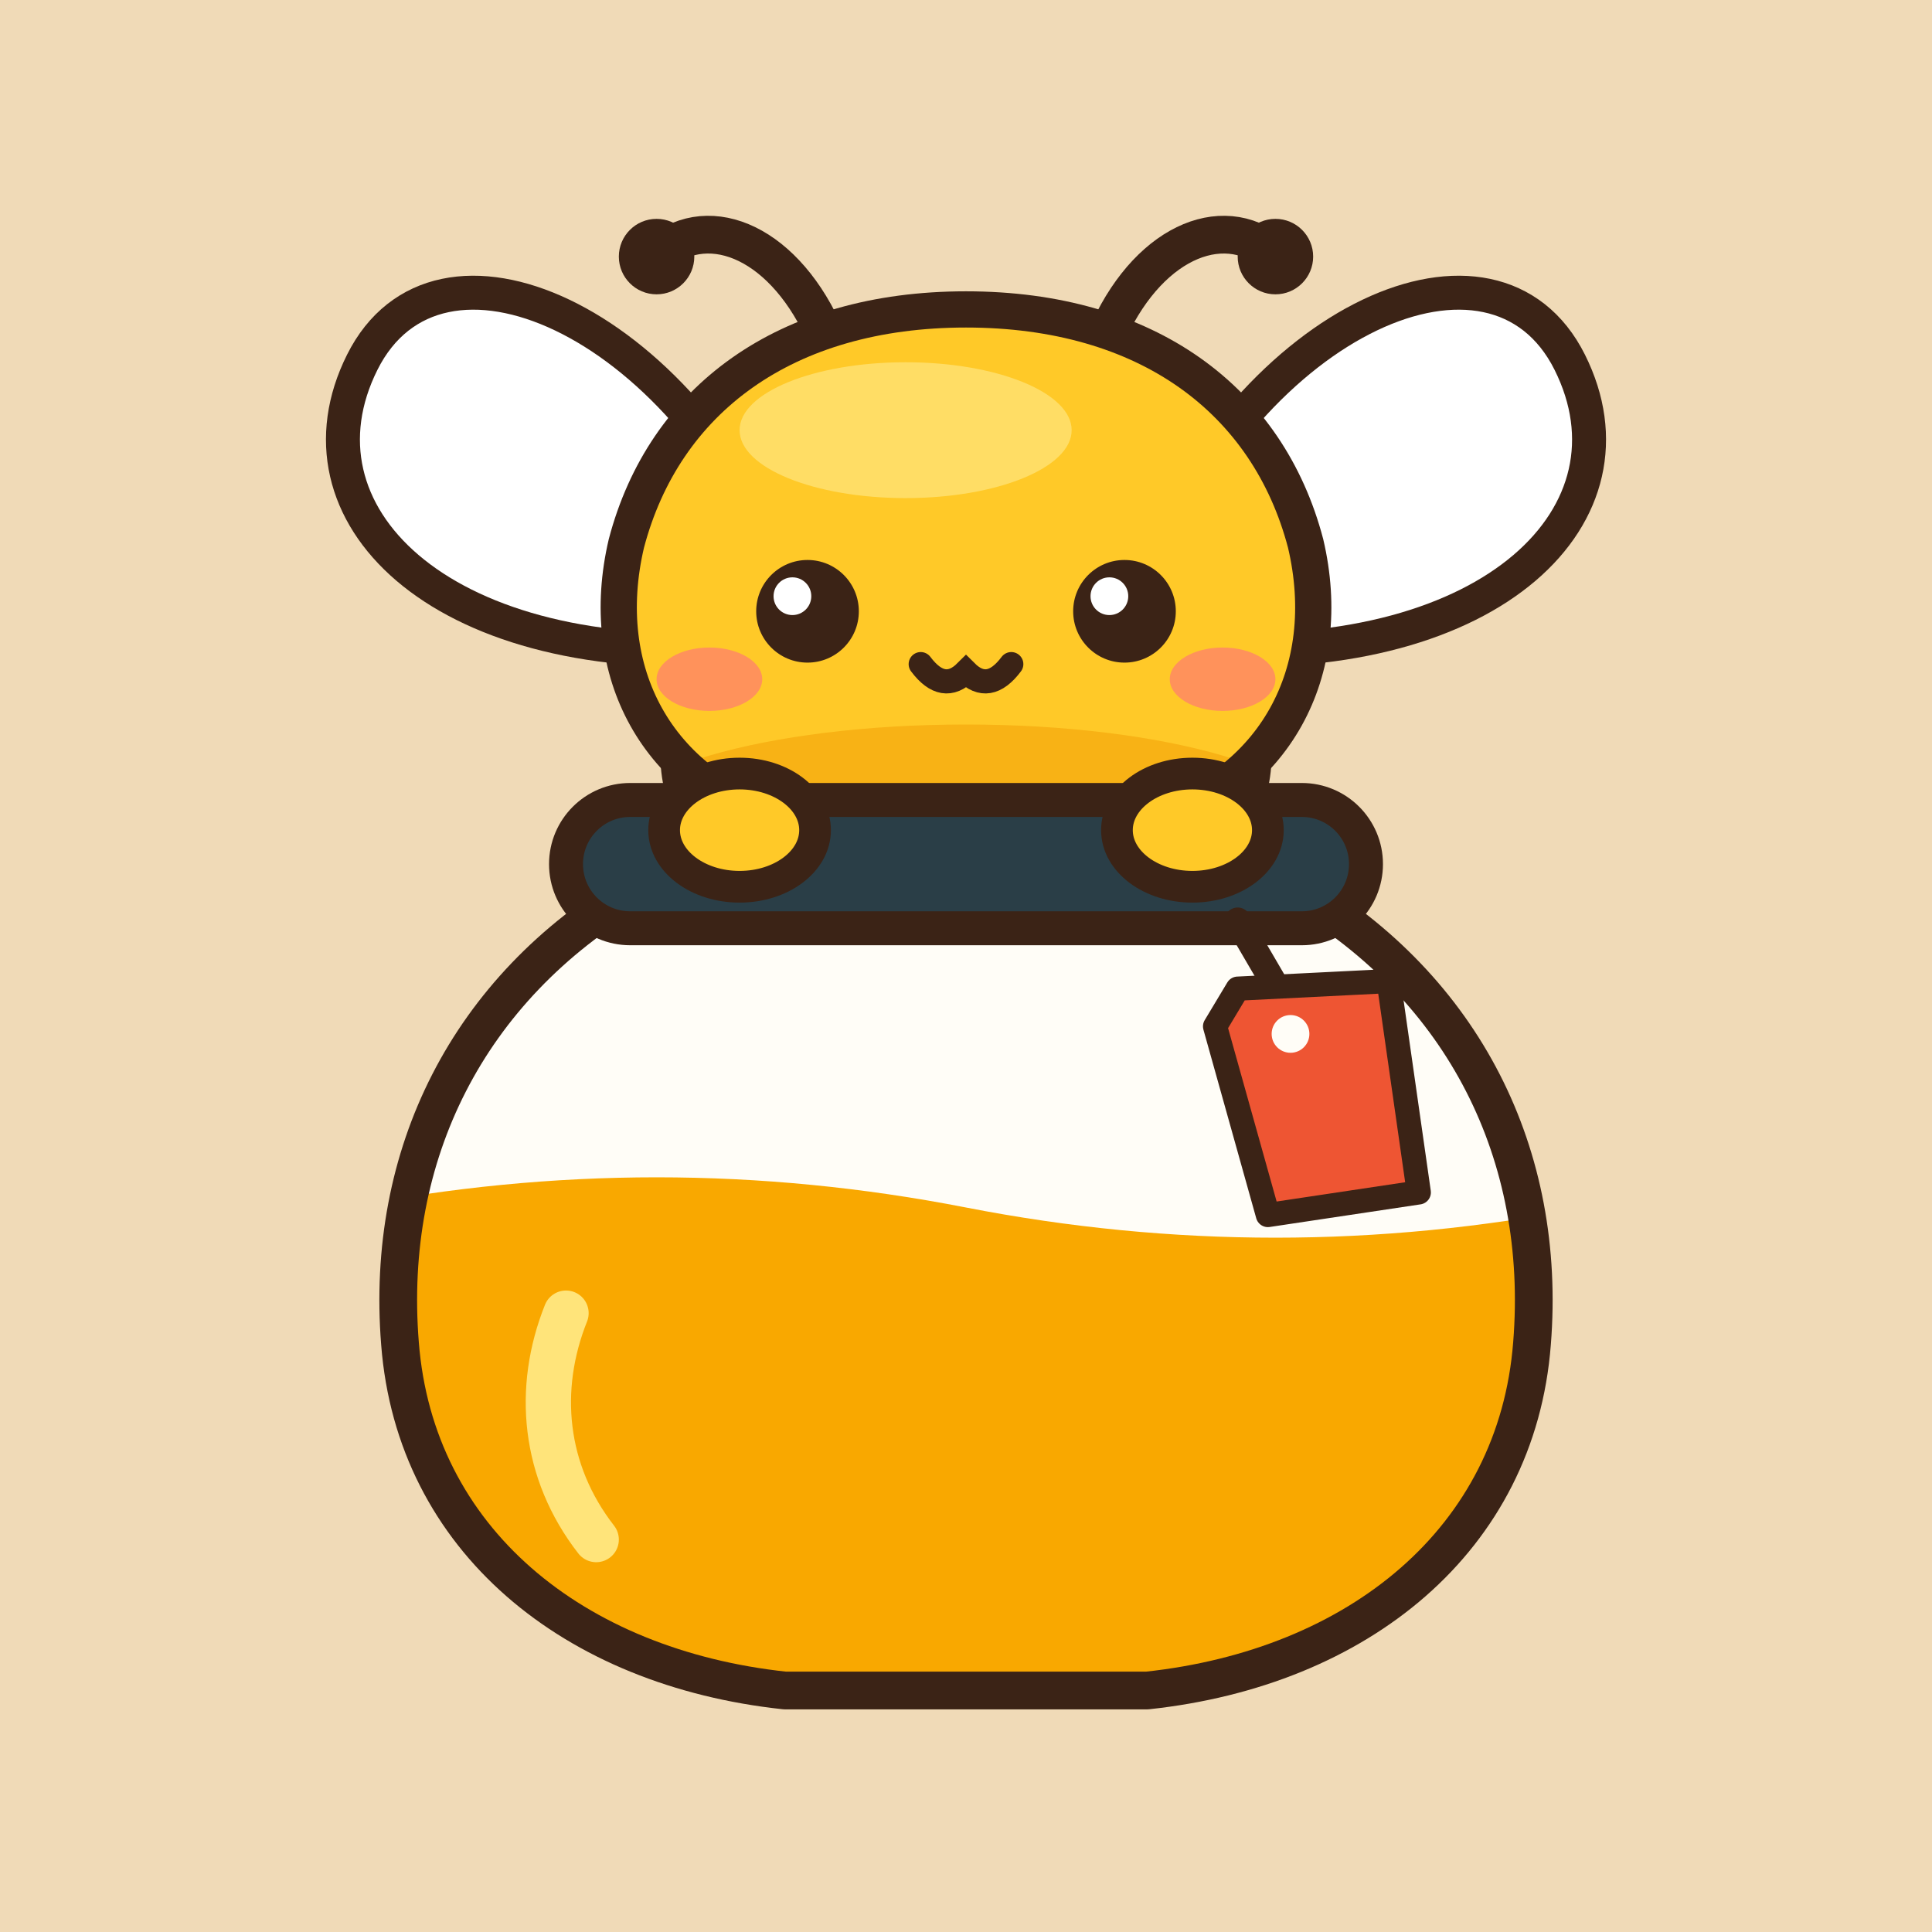
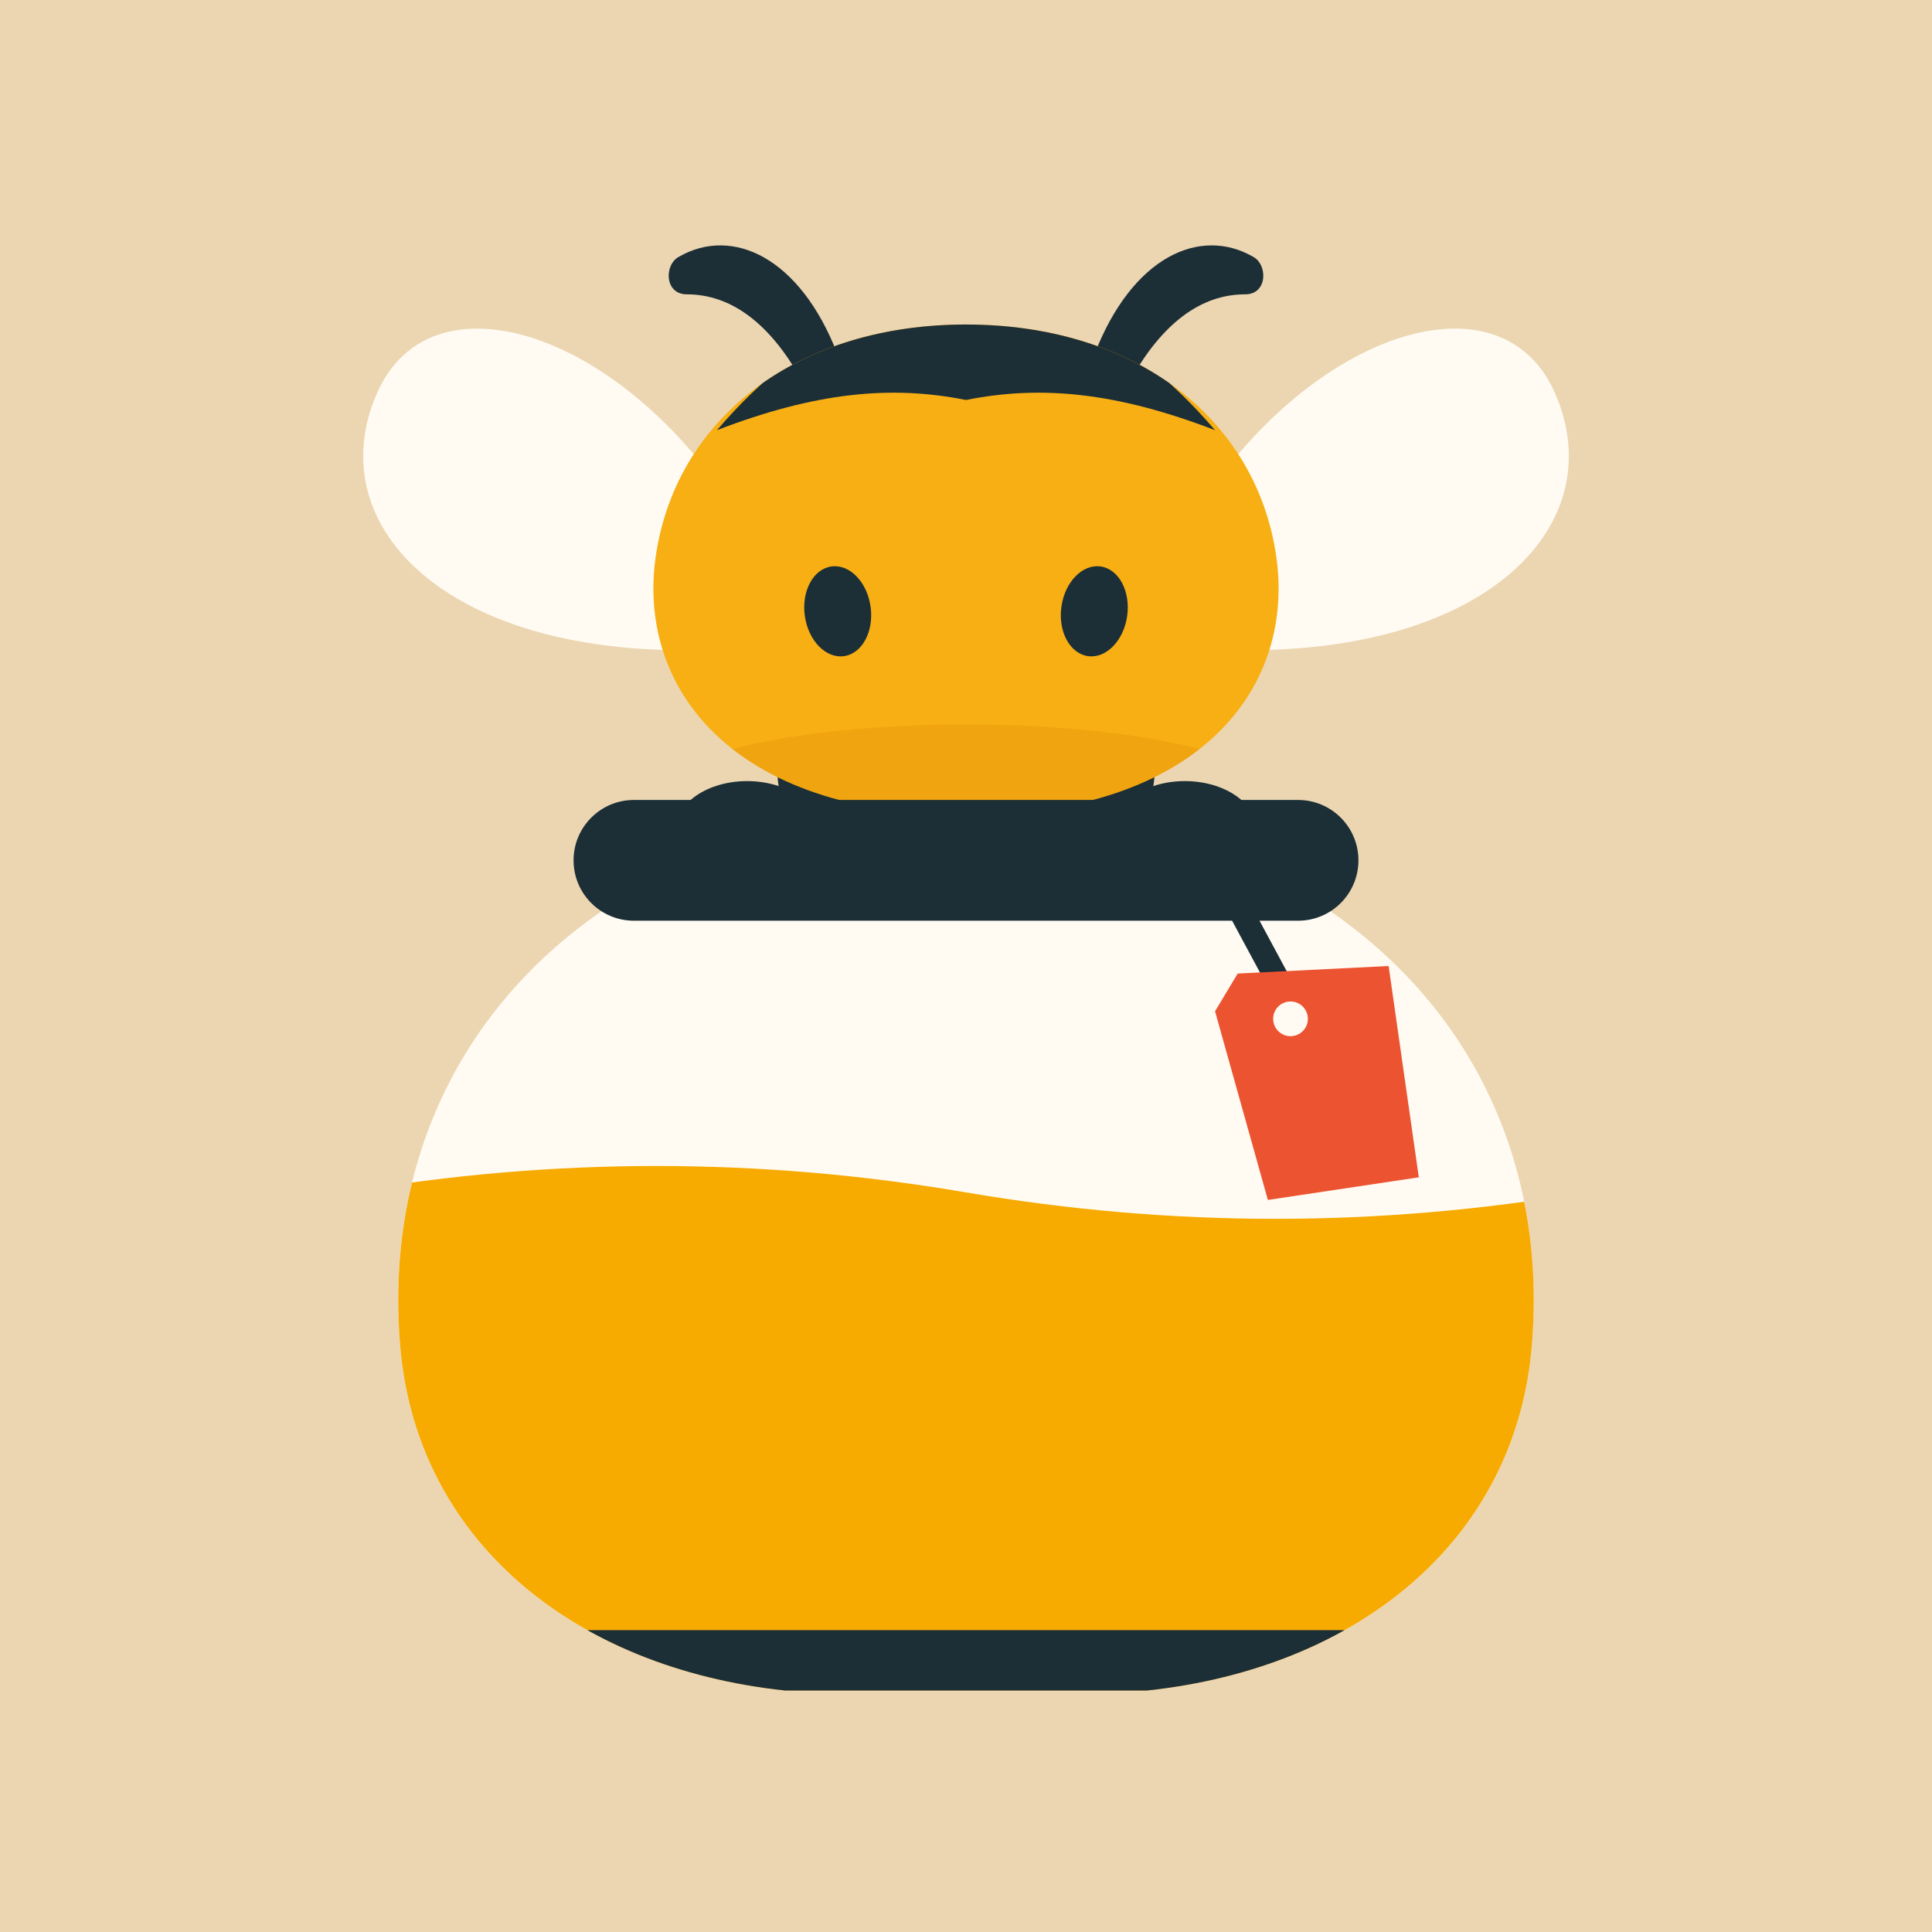
<svg xmlns="http://www.w3.org/2000/svg" width="1024" height="1024" viewBox="0 0 256 256" role="img" aria-labelledby="title desc">
-   <rect id="background" width="256" height="256" fill="#F0DAB7" />
+   <rect id="background" width="256" height="256" fill="#ECD6B2" />
  <g id="wings">
-     <path d="M 96 86 C 58 88 38 68 48 48 C 58 28 90 42 104 76 Z" fill="#FFFFFF" stroke="#3B2316" stroke-width="4.5" stroke-linejoin="round" />
-     <path d="M 160 86 C 198 88 218 68 208 48 C 198 28 166 42 152 76 Z" fill="#FFFFFF" stroke="#3B2316" stroke-width="4.5" stroke-linejoin="round" />
+     <path d="M 96 86 C 60 88 42 70 50 52 C 58 34 88 46 102 76 Z" fill="#FFFBF3" />
+     <path d="M 160 86 C 196 88 214 70 206 52 C 198 34 168 46 154 76 Z" fill="#FFFBF3" />
  </g>
  <g id="bee-body">
-     <ellipse cx="128" cy="100" rx="38" ry="26" fill="#FFC928" stroke="#3B2316" stroke-width="5" />
-     <path d="M 95 98 Q 128 110 161 98" fill="none" stroke="#3B2316" stroke-width="8" stroke-linecap="round" />
+     <ellipse cx="128" cy="102" rx="25" ry="18" fill="#1C2E36" />
  </g>
  <g id="bee-head">
-     <path d="M 110 46 C 105 33 95 28 88 33" fill="none" stroke="#3B2316" stroke-width="5" stroke-linecap="round" />
-     <circle cx="87" cy="34" r="5" fill="#3B2316" />
-     <path d="M 146 46 C 151 33 161 28 168 33" fill="none" stroke="#3B2316" stroke-width="5" stroke-linecap="round" />
-     <circle cx="169" cy="34" r="5" fill="#3B2316" />
+     <path d="M 111 47 C 106 34 97 30 90 34 C 88 35 88 39 91 39 C 97 39 102 43 106 50 Z" fill="#1C2E36" />
+     <path d="M 145 47 C 150 34 159 30 166 34 C 168 35 168 39 165 39 C 159 39 154 43 150 50 Z" fill="#1C2E36" />
    <defs>
-       <path id="hj-head" d="         M 128 41         C 152 41 168 53 173 72         C 177 89 169 104 152 109         C 140 112 116 112 104 109         C 87 104 79 89 83 72         C 88 53 104 41 128 41 Z" />
-       <clipPath id="hj-head-clip">
-         <use href="#hj-head" />
+       <path id="hj-clean-head" d="         M 128 43         C 150 43 166 55 169 73         C 172 91 159 108 128 108         C 97 108 84 91 87 73         C 90 55 106 43 128 43 Z" />
+       <clipPath id="hj-clean-clip">
+         <use href="#hj-clean-head" />
      </clipPath>
    </defs>
-     <use href="#hj-head" fill="#FFC928" />
-     <g clip-path="url(#hj-head-clip)">
-       <ellipse cx="128" cy="110" rx="48" ry="14" fill="#F29F05" opacity="0.55" />
-       <ellipse cx="120" cy="57" rx="22" ry="9" fill="#FFE47A" opacity="0.75" />
+     <use href="#hj-clean-head" fill="#F8AF14" />
+     <g clip-path="url(#hj-clean-clip)">
+       <path d="M 95 57 C 107 43 118 40 128 40 C 138 40 149 43 161 57 C 148 52 138 51 128 53 C 118 51 108 52 95 57 Z" fill="#1C2E36" />
+       <ellipse cx="128" cy="106" rx="42" ry="10" fill="#E39307" opacity="0.4" />
    </g>
-     <use href="#hj-head" fill="none" stroke="#3B2316" stroke-width="4.8" />
-     <circle cx="107" cy="81" r="6.8" fill="#3B2316" />
-     <circle cx="105" cy="79" r="2.5" fill="#FFFFFF" />
-     <circle cx="149" cy="81" r="6.8" fill="#3B2316" />
-     <circle cx="147" cy="79" r="2.5" fill="#FFFFFF" />
-     <ellipse cx="94" cy="90" rx="7" ry="4.2" fill="#FF8468" opacity="0.8" />
-     <ellipse cx="162" cy="90" rx="7" ry="4.2" fill="#FF8468" opacity="0.8" />
-     <path d="M 122 88 Q 125 92 128 89 Q 131 92 134 88" fill="none" stroke="#3B2316" stroke-width="3.2" stroke-linecap="round" />
+     <ellipse cx="111" cy="81" rx="4.4" ry="6" transform="rotate(-8 111 81)" fill="#1C2E36" />
+     <ellipse cx="145" cy="81" rx="4.4" ry="6" transform="rotate(8 145 81)" fill="#1C2E36" />
  </g>
  <g id="honey-pot">
    <defs>
      <path id="pot-body" d="         M 84 118         H 172         C 194 131 205 153 203 178         C 201 204 180 221 152 224         H 104         C 76 221 55 204 53 178         C 51 153 62 131 84 118 Z" />
      <clipPath id="pot-clip">
        <use href="#pot-body" />
      </clipPath>
    </defs>
-     <use href="#pot-body" fill="#FFFDF7" />
+     <use href="#pot-body" fill="#FFFBF3" />
    <g clip-path="url(#pot-clip)">
-       <path d="M 46 160 Q 87 152 128 160 T 210 160 L 210 232 L 46 232 Z" fill="#F9A800" />
-       <path d="M 75 174 C 71 184 72 195 79 204" fill="none" stroke="#FFE47A" stroke-width="6" stroke-linecap="round" />
+       <path d="M 46 158 Q 87 151 128 158 T 210 158 L 210 232 L 46 232 Z" fill="#F7AA00" />
+       <rect x="46" y="216" width="164" height="14" fill="#1C2E36" />
    </g>
-     <use href="#pot-body" fill="none" stroke="#3B2316" stroke-width="5" stroke-linejoin="round" />
-     <rect x="75" y="106" width="106" height="17" rx="8.5" fill="#2A3E47" stroke="#3B2316" stroke-width="4.5" />
-     <path d="M 164 122 L 171 134" stroke="#3B2316" stroke-width="3.5" stroke-linecap="round" />
-     <path d="M 164 131 L 184 130 L 188 158 L 168 161 L 161 136 Z" fill="#EE5533" stroke="#3B2316" stroke-width="3.2" stroke-linejoin="round" />
-     <circle cx="171" cy="137" r="2.5" fill="#FFFDF7" />
+     <rect x="76" y="106" width="104" height="16" rx="8" fill="#1C2E36" />
+     <path d="M 164 120 L 171 133" stroke="#1C2E36" stroke-width="3.2" stroke-linecap="round" />
+     <path d="M 164 129 L 184 128 L 188 156 L 168 159 L 161 134 Z" fill="#EC5331" />
+     <circle cx="171" cy="135" r="2.3" fill="#FFFBF3" />
  </g>
  <g id="paws">
-     <ellipse cx="98" cy="110" rx="10" ry="7.5" fill="#FFC928" stroke="#3B2316" stroke-width="4.2" />
-     <ellipse cx="158" cy="110" rx="10" ry="7.5" fill="#FFC928" stroke="#3B2316" stroke-width="4.2" />
+     <ellipse cx="99" cy="110" rx="9.5" ry="6.5" fill="#1C2E36" />
+     <ellipse cx="157" cy="110" rx="9.5" ry="6.5" fill="#1C2E36" />
  </g>
</svg>
